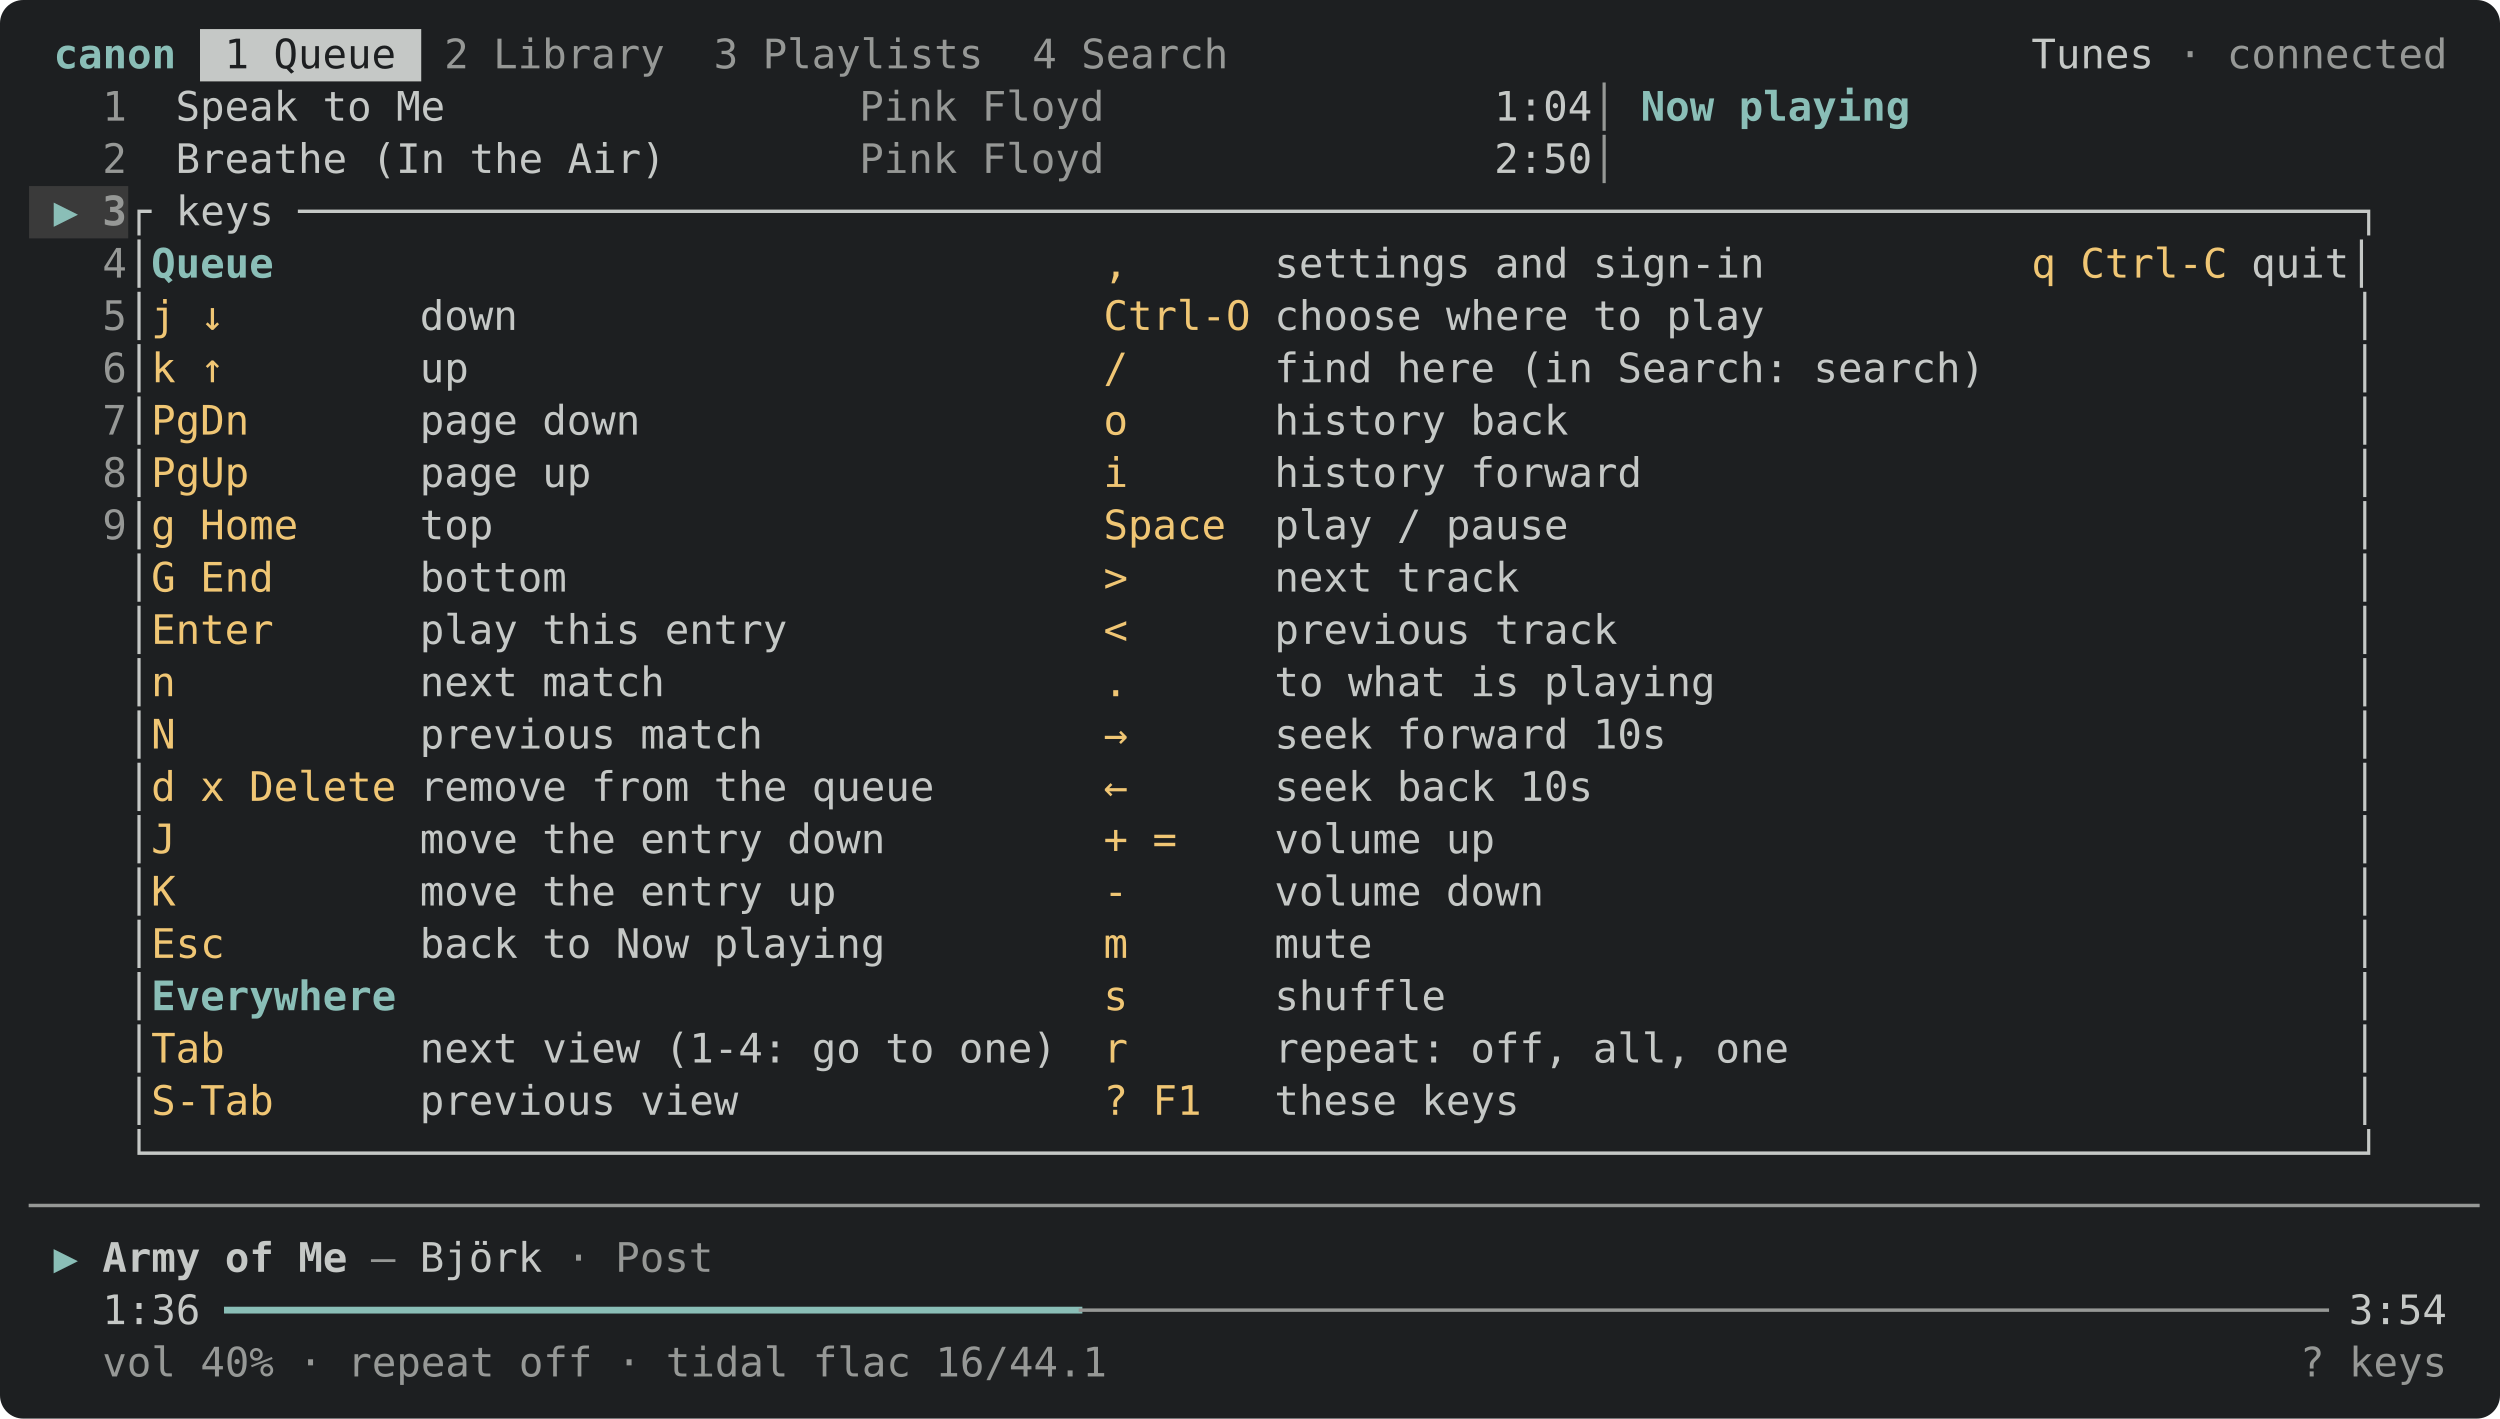
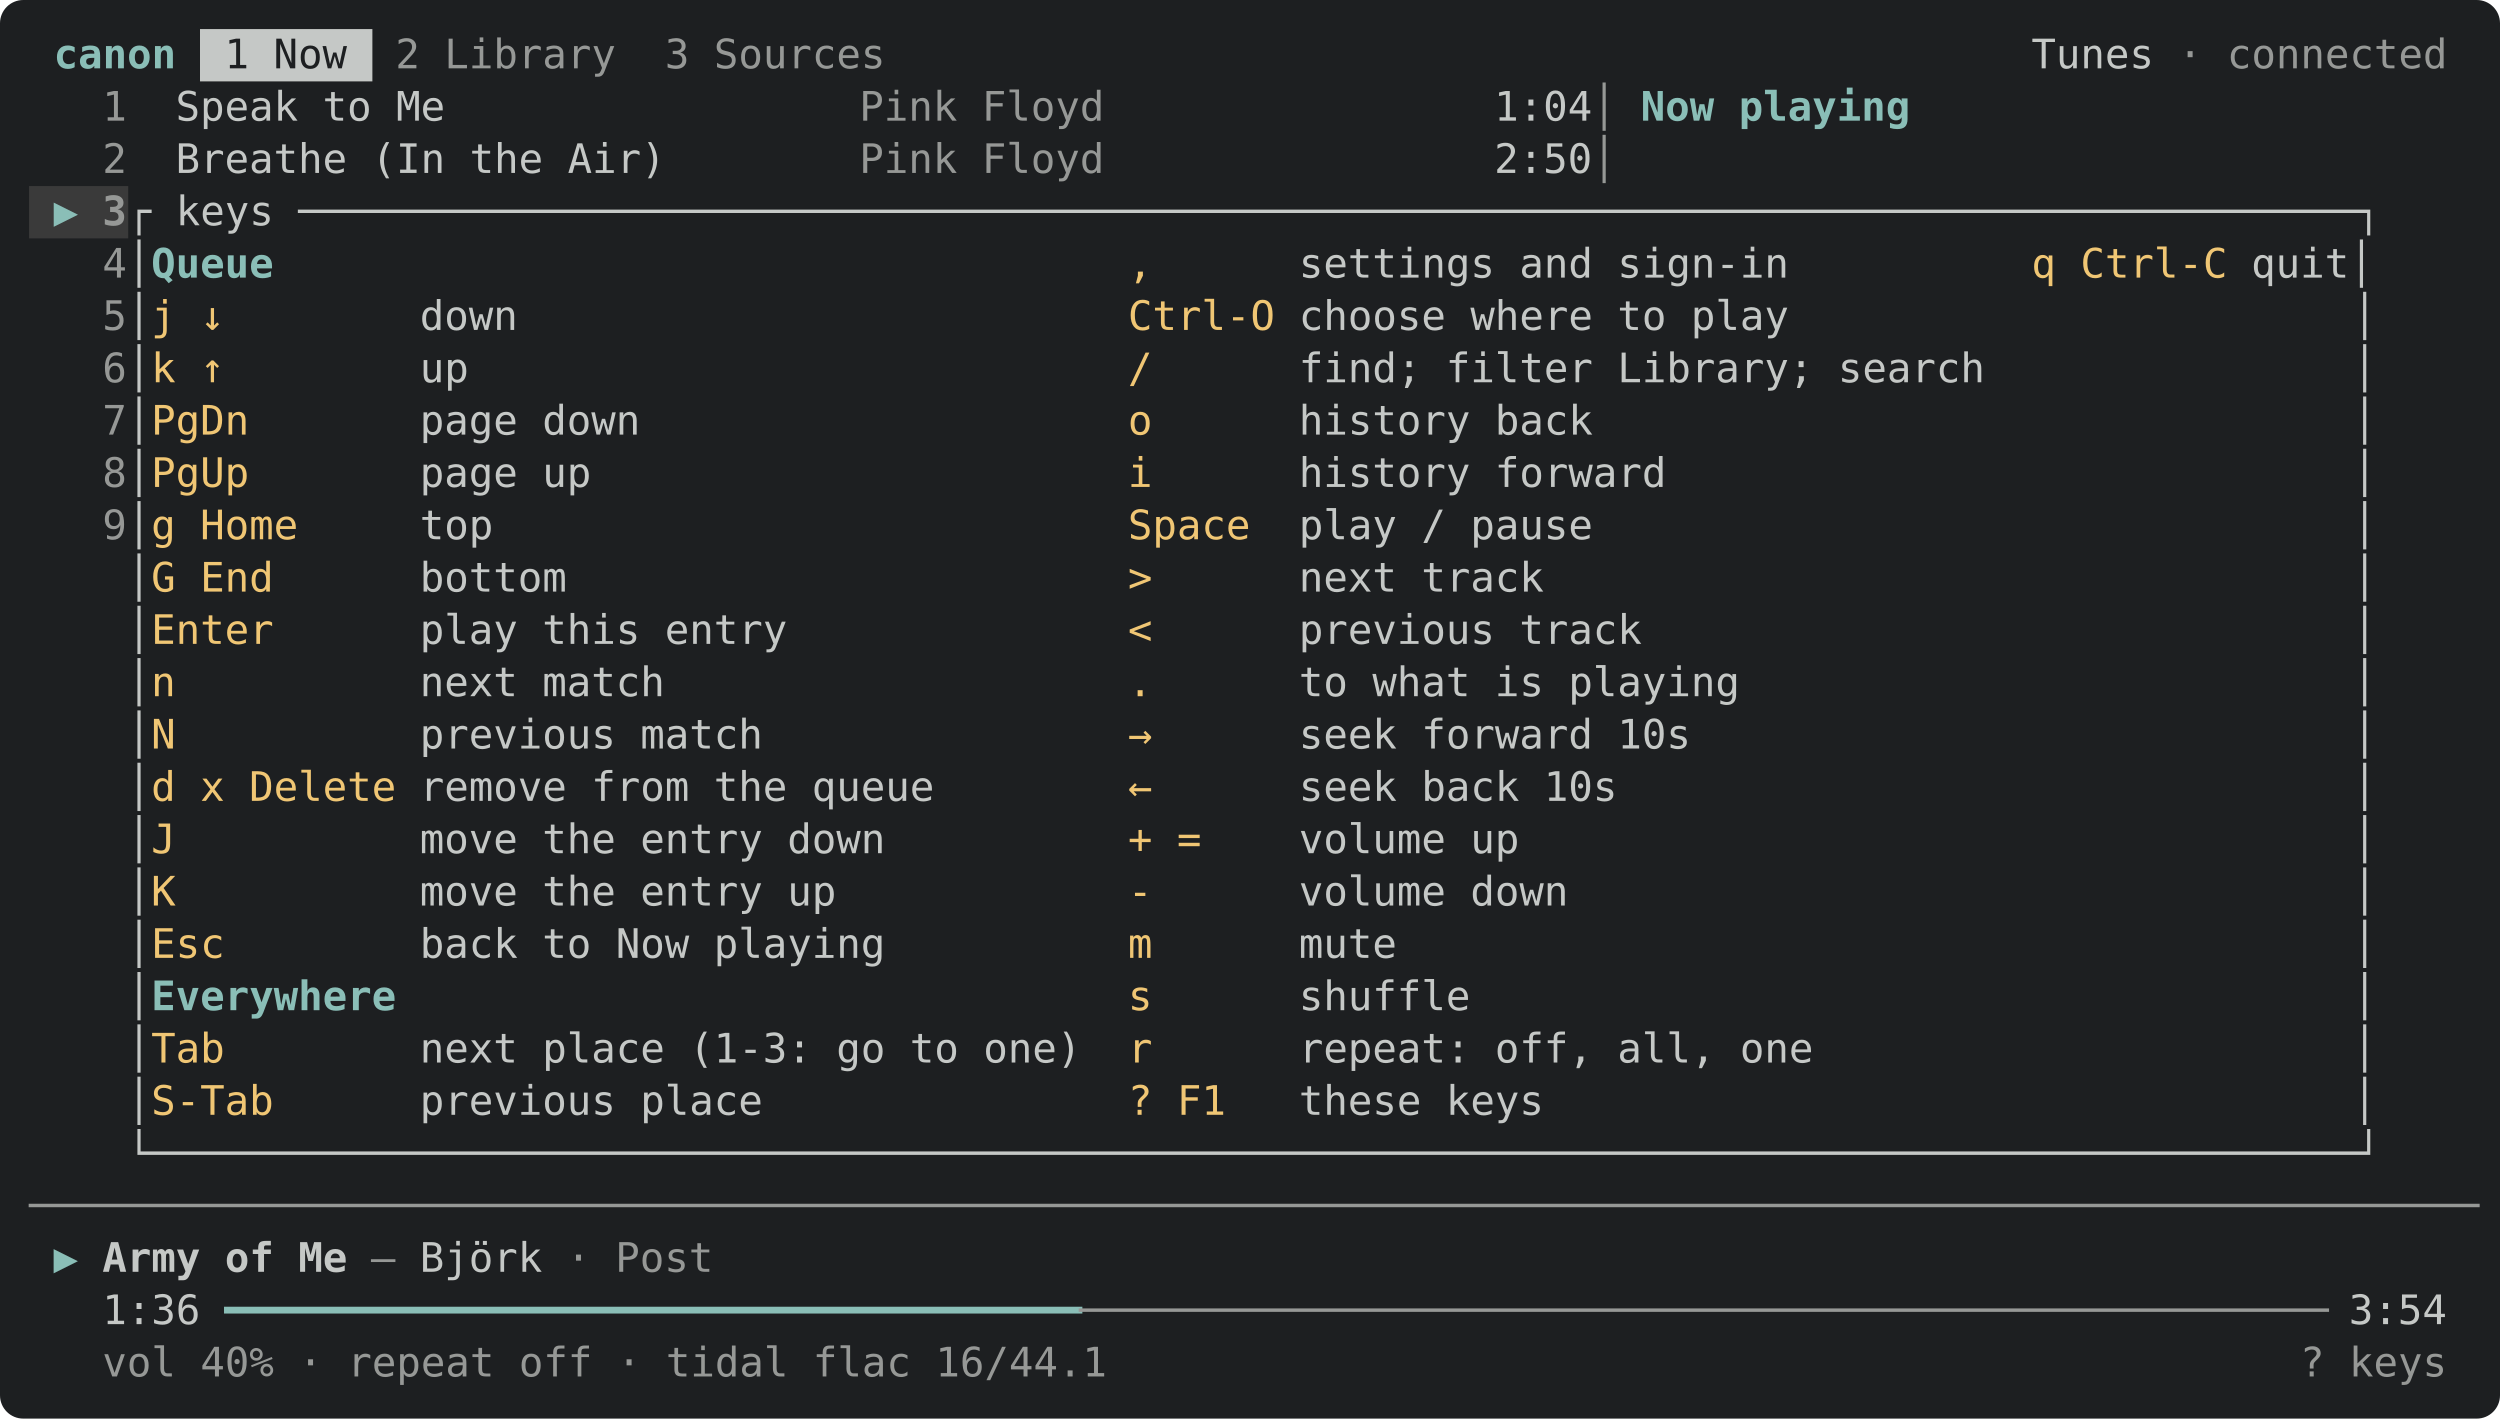
<svg xmlns="http://www.w3.org/2000/svg" width="860" height="488" viewBox="0 0 860 488" font-family="ui-monospace,'SF Mono','DejaVu Sans Mono',Menlo,Consolas,monospace" font-size="14">
  <style>
text{white-space:pre}
.b0{fill:#c5c8c6}
.b1{fill:#3a3a3a}
.s0{fill:#8abeb7;font-weight:bold}
.s1{fill:#1d1f21}
.s2{fill:#969896}
.s3{fill:#969896;font-weight:bold}
.s4{fill:#f0c674}
.s5{fill:#8abeb7}
.s6{font-weight:bold}
</style>
  <rect x="0" y="0" width="860" height="488" rx="8" fill="#1d1f21" />
-   <rect class="b0" x="68.8" y="10.0" width="76.1" height="18.0" />
+   <rect class="b0" x="68.8" y="10.0" width="59.3" height="18.0" />
  <rect class="b1" x="10.0" y="64.0" width="34.1" height="18.0" />
  <g fill="#c5c8c6">
    <text xml:space="preserve" y="23.5">
      <tspan x="10.0" class="s0"> canon</tspan>
-       <tspan x="68.8" class="s1"> 1 Queue</tspan>
-       <tspan x="152.8" class="s2">2 Library  3 Playlists  4 Search</tspan>
+       <tspan x="68.8" class="s1"> 1 Now</tspan>
+       <tspan x="136.0" class="s2">2 Library  3 Sources</tspan>
      <tspan x="698.8">Tunes</tspan>
      <tspan x="749.2" class="s2">· connected</tspan>
    </text>
    <text xml:space="preserve" y="41.5">
      <tspan x="35.2" class="s2">1</tspan>
      <tspan x="60.4">Speak to Me</tspan>
      <tspan x="295.6" class="s2">Pink Floyd</tspan>
      <tspan x="514.0">1:04</tspan>
      <tspan x="547.6" class="s2">│</tspan>
      <tspan x="564.4" class="s0">Now playing</tspan>
    </text>
    <text xml:space="preserve" y="59.5">
      <tspan x="35.2" class="s2">2</tspan>
      <tspan x="60.4">Breathe (In the Air)</tspan>
      <tspan x="295.6" class="s2">Pink Floyd</tspan>
      <tspan x="514.0">2:50</tspan>
      <tspan x="547.6" class="s2">│</tspan>
    </text>
    <text xml:space="preserve" y="77.5">
      <tspan x="10.0" class="s0"> ▶</tspan>
      <tspan x="35.2" class="s3">3</tspan>
      <tspan x="43.6">┌ keys ────────────────────────────────────────────────────────────────────────────────────┐</tspan>
    </text>
    <text xml:space="preserve" y="95.5">
      <tspan x="35.2" class="s2">4</tspan>
      <tspan x="43.6">│</tspan>
      <tspan x="52.0" class="s0">Queue</tspan>
-       <tspan x="379.6" class="s4">,</tspan>
-       <tspan x="438.4">settings and sign-in</tspan>
+       <tspan x="388.0" class="s4">,</tspan>
+       <tspan x="446.8">settings and sign-in</tspan>
      <tspan x="698.8" class="s4">q Ctrl-C</tspan>
      <tspan x="774.4">quit│</tspan>
    </text>
    <text xml:space="preserve" y="113.5">
      <tspan x="35.2" class="s2">5</tspan>
      <tspan x="43.6">│</tspan>
      <tspan x="52.0" class="s4">j ↓</tspan>
      <tspan x="144.4">down</tspan>
-       <tspan x="379.6" class="s4">Ctrl-O</tspan>
-       <tspan x="438.4">choose where to play                        │</tspan>
+       <tspan x="388.0" class="s4">Ctrl-O</tspan>
+       <tspan x="446.8">choose where to play                       │</tspan>
    </text>
    <text xml:space="preserve" y="131.5">
      <tspan x="35.2" class="s2">6</tspan>
      <tspan x="43.6">│</tspan>
      <tspan x="52.0" class="s4">k ↑</tspan>
      <tspan x="144.4">up</tspan>
-       <tspan x="379.6" class="s4">/</tspan>
-       <tspan x="438.4">find here (in Search: search)               │</tspan>
+       <tspan x="388.0" class="s4">/</tspan>
+       <tspan x="446.8">find; filter Library; search               │</tspan>
    </text>
    <text xml:space="preserve" y="149.5">
      <tspan x="35.2" class="s2">7</tspan>
      <tspan x="43.6">│</tspan>
      <tspan x="52.0" class="s4">PgDn</tspan>
      <tspan x="144.4">page down</tspan>
-       <tspan x="379.6" class="s4">o</tspan>
-       <tspan x="438.4">history back                                │</tspan>
+       <tspan x="388.0" class="s4">o</tspan>
+       <tspan x="446.8">history back                               │</tspan>
    </text>
    <text xml:space="preserve" y="167.5">
      <tspan x="35.2" class="s2">8</tspan>
      <tspan x="43.6">│</tspan>
      <tspan x="52.0" class="s4">PgUp</tspan>
      <tspan x="144.4">page up</tspan>
-       <tspan x="379.6" class="s4">i</tspan>
-       <tspan x="438.4">history forward                             │</tspan>
+       <tspan x="388.0" class="s4">i</tspan>
+       <tspan x="446.8">history forward                            │</tspan>
    </text>
    <text xml:space="preserve" y="185.5">
      <tspan x="35.2" class="s2">9</tspan>
      <tspan x="43.6">│</tspan>
      <tspan x="52.0" class="s4">g Home</tspan>
      <tspan x="144.4">top</tspan>
-       <tspan x="379.6" class="s4">Space</tspan>
-       <tspan x="438.4">play / pause                                │</tspan>
+       <tspan x="388.0" class="s4">Space</tspan>
+       <tspan x="446.8">play / pause                               │</tspan>
    </text>
    <text xml:space="preserve" y="203.5">
      <tspan x="43.6">│</tspan>
      <tspan x="52.0" class="s4">G End</tspan>
      <tspan x="144.4">bottom</tspan>
-       <tspan x="379.6" class="s4">&gt;</tspan>
-       <tspan x="438.4">next track                                  │</tspan>
+       <tspan x="388.0" class="s4">&gt;</tspan>
+       <tspan x="446.8">next track                                 │</tspan>
    </text>
    <text xml:space="preserve" y="221.5">
      <tspan x="43.6">│</tspan>
      <tspan x="52.0" class="s4">Enter</tspan>
      <tspan x="144.4">play this entry</tspan>
-       <tspan x="379.6" class="s4">&lt;</tspan>
-       <tspan x="438.4">previous track                              │</tspan>
+       <tspan x="388.0" class="s4">&lt;</tspan>
+       <tspan x="446.8">previous track                             │</tspan>
    </text>
    <text xml:space="preserve" y="239.5">
      <tspan x="43.6">│</tspan>
      <tspan x="52.0" class="s4">n</tspan>
      <tspan x="144.4">next match</tspan>
-       <tspan x="379.6" class="s4">.</tspan>
-       <tspan x="438.4">to what is playing                          │</tspan>
+       <tspan x="388.0" class="s4">.</tspan>
+       <tspan x="446.8">to what is playing                         │</tspan>
    </text>
    <text xml:space="preserve" y="257.5">
      <tspan x="43.6">│</tspan>
      <tspan x="52.0" class="s4">N</tspan>
      <tspan x="144.4">previous match</tspan>
-       <tspan x="379.6" class="s4">→</tspan>
-       <tspan x="438.4">seek forward 10s                            │</tspan>
+       <tspan x="388.0" class="s4">→</tspan>
+       <tspan x="446.8">seek forward 10s                           │</tspan>
    </text>
    <text xml:space="preserve" y="275.5">
      <tspan x="43.6">│</tspan>
      <tspan x="52.0" class="s4">d x Delete</tspan>
      <tspan x="144.4">remove from the queue</tspan>
-       <tspan x="379.6" class="s4">←</tspan>
-       <tspan x="438.4">seek back 10s                               │</tspan>
+       <tspan x="388.0" class="s4">←</tspan>
+       <tspan x="446.8">seek back 10s                              │</tspan>
    </text>
    <text xml:space="preserve" y="293.5">
      <tspan x="43.6">│</tspan>
      <tspan x="52.0" class="s4">J</tspan>
      <tspan x="144.4">move the entry down</tspan>
-       <tspan x="379.6" class="s4">+ =</tspan>
-       <tspan x="438.4">volume up                                   │</tspan>
+       <tspan x="388.0" class="s4">+ =</tspan>
+       <tspan x="446.8">volume up                                  │</tspan>
    </text>
    <text xml:space="preserve" y="311.5">
      <tspan x="43.6">│</tspan>
      <tspan x="52.0" class="s4">K</tspan>
      <tspan x="144.4">move the entry up</tspan>
-       <tspan x="379.6" class="s4">-</tspan>
-       <tspan x="438.4">volume down                                 │</tspan>
+       <tspan x="388.0" class="s4">-</tspan>
+       <tspan x="446.8">volume down                                │</tspan>
    </text>
    <text xml:space="preserve" y="329.5">
      <tspan x="43.6">│</tspan>
      <tspan x="52.0" class="s4">Esc</tspan>
      <tspan x="144.4">back to Now playing</tspan>
-       <tspan x="379.6" class="s4">m</tspan>
-       <tspan x="438.4">mute                                        │</tspan>
+       <tspan x="388.0" class="s4">m</tspan>
+       <tspan x="446.8">mute                                       │</tspan>
    </text>
    <text xml:space="preserve" y="347.5">
      <tspan x="43.6">│</tspan>
      <tspan x="52.0" class="s0">Everywhere</tspan>
-       <tspan x="379.6" class="s4">s</tspan>
-       <tspan x="438.4">shuffle                                     │</tspan>
+       <tspan x="388.0" class="s4">s</tspan>
+       <tspan x="446.8">shuffle                                    │</tspan>
    </text>
    <text xml:space="preserve" y="365.5">
      <tspan x="43.6">│</tspan>
      <tspan x="52.0" class="s4">Tab</tspan>
-       <tspan x="144.4">next view (1-4: go to one)</tspan>
-       <tspan x="379.6" class="s4">r</tspan>
-       <tspan x="438.4">repeat: off, all, one                       │</tspan>
+       <tspan x="144.4">next place (1-3: go to one)</tspan>
+       <tspan x="388.0" class="s4">r</tspan>
+       <tspan x="446.8">repeat: off, all, one                      │</tspan>
    </text>
    <text xml:space="preserve" y="383.5">
      <tspan x="43.6">│</tspan>
      <tspan x="52.0" class="s4">S-Tab</tspan>
-       <tspan x="144.4">previous view</tspan>
-       <tspan x="379.6" class="s4">? F1</tspan>
-       <tspan x="438.4">these keys                                  │</tspan>
+       <tspan x="144.4">previous place</tspan>
+       <tspan x="388.0" class="s4">? F1</tspan>
+       <tspan x="446.8">these keys                                 │</tspan>
    </text>
    <text xml:space="preserve" y="401.5">
      <tspan x="43.6">└──────────────────────────────────────────────────────────────────────────────────────────┘</tspan>
    </text>
    <text xml:space="preserve" y="419.5">
      <tspan x="10.0" class="s2">────────────────────────────────────────────────────────────────────────────────────────────────────</tspan>
    </text>
    <text xml:space="preserve" y="437.5">
      <tspan x="18.4" class="s5">▶</tspan>
      <tspan x="35.2" class="s6">Army of Me</tspan>
      <tspan x="127.6" class="s2">—</tspan>
      <tspan x="144.4">Björk</tspan>
      <tspan x="194.8" class="s2">· Post</tspan>
    </text>
    <text xml:space="preserve" y="455.5">
      <tspan x="35.2">1:36</tspan>
      <tspan x="77.2" class="s5">━━━━━━━━━━━━━━━━━━━━━━━━━━━━━━━━━━━</tspan>
      <tspan x="371.2" class="s2">───────────────────────────────────────────────────</tspan>
      <tspan x="808.0">3:54</tspan>
    </text>
    <text xml:space="preserve" y="473.5">
      <tspan x="35.2" class="s2">vol 40% · repeat off · tidal flac 16/44.1</tspan>
      <tspan x="791.2" class="s2">? keys</tspan>
    </text>
  </g>
</svg>
